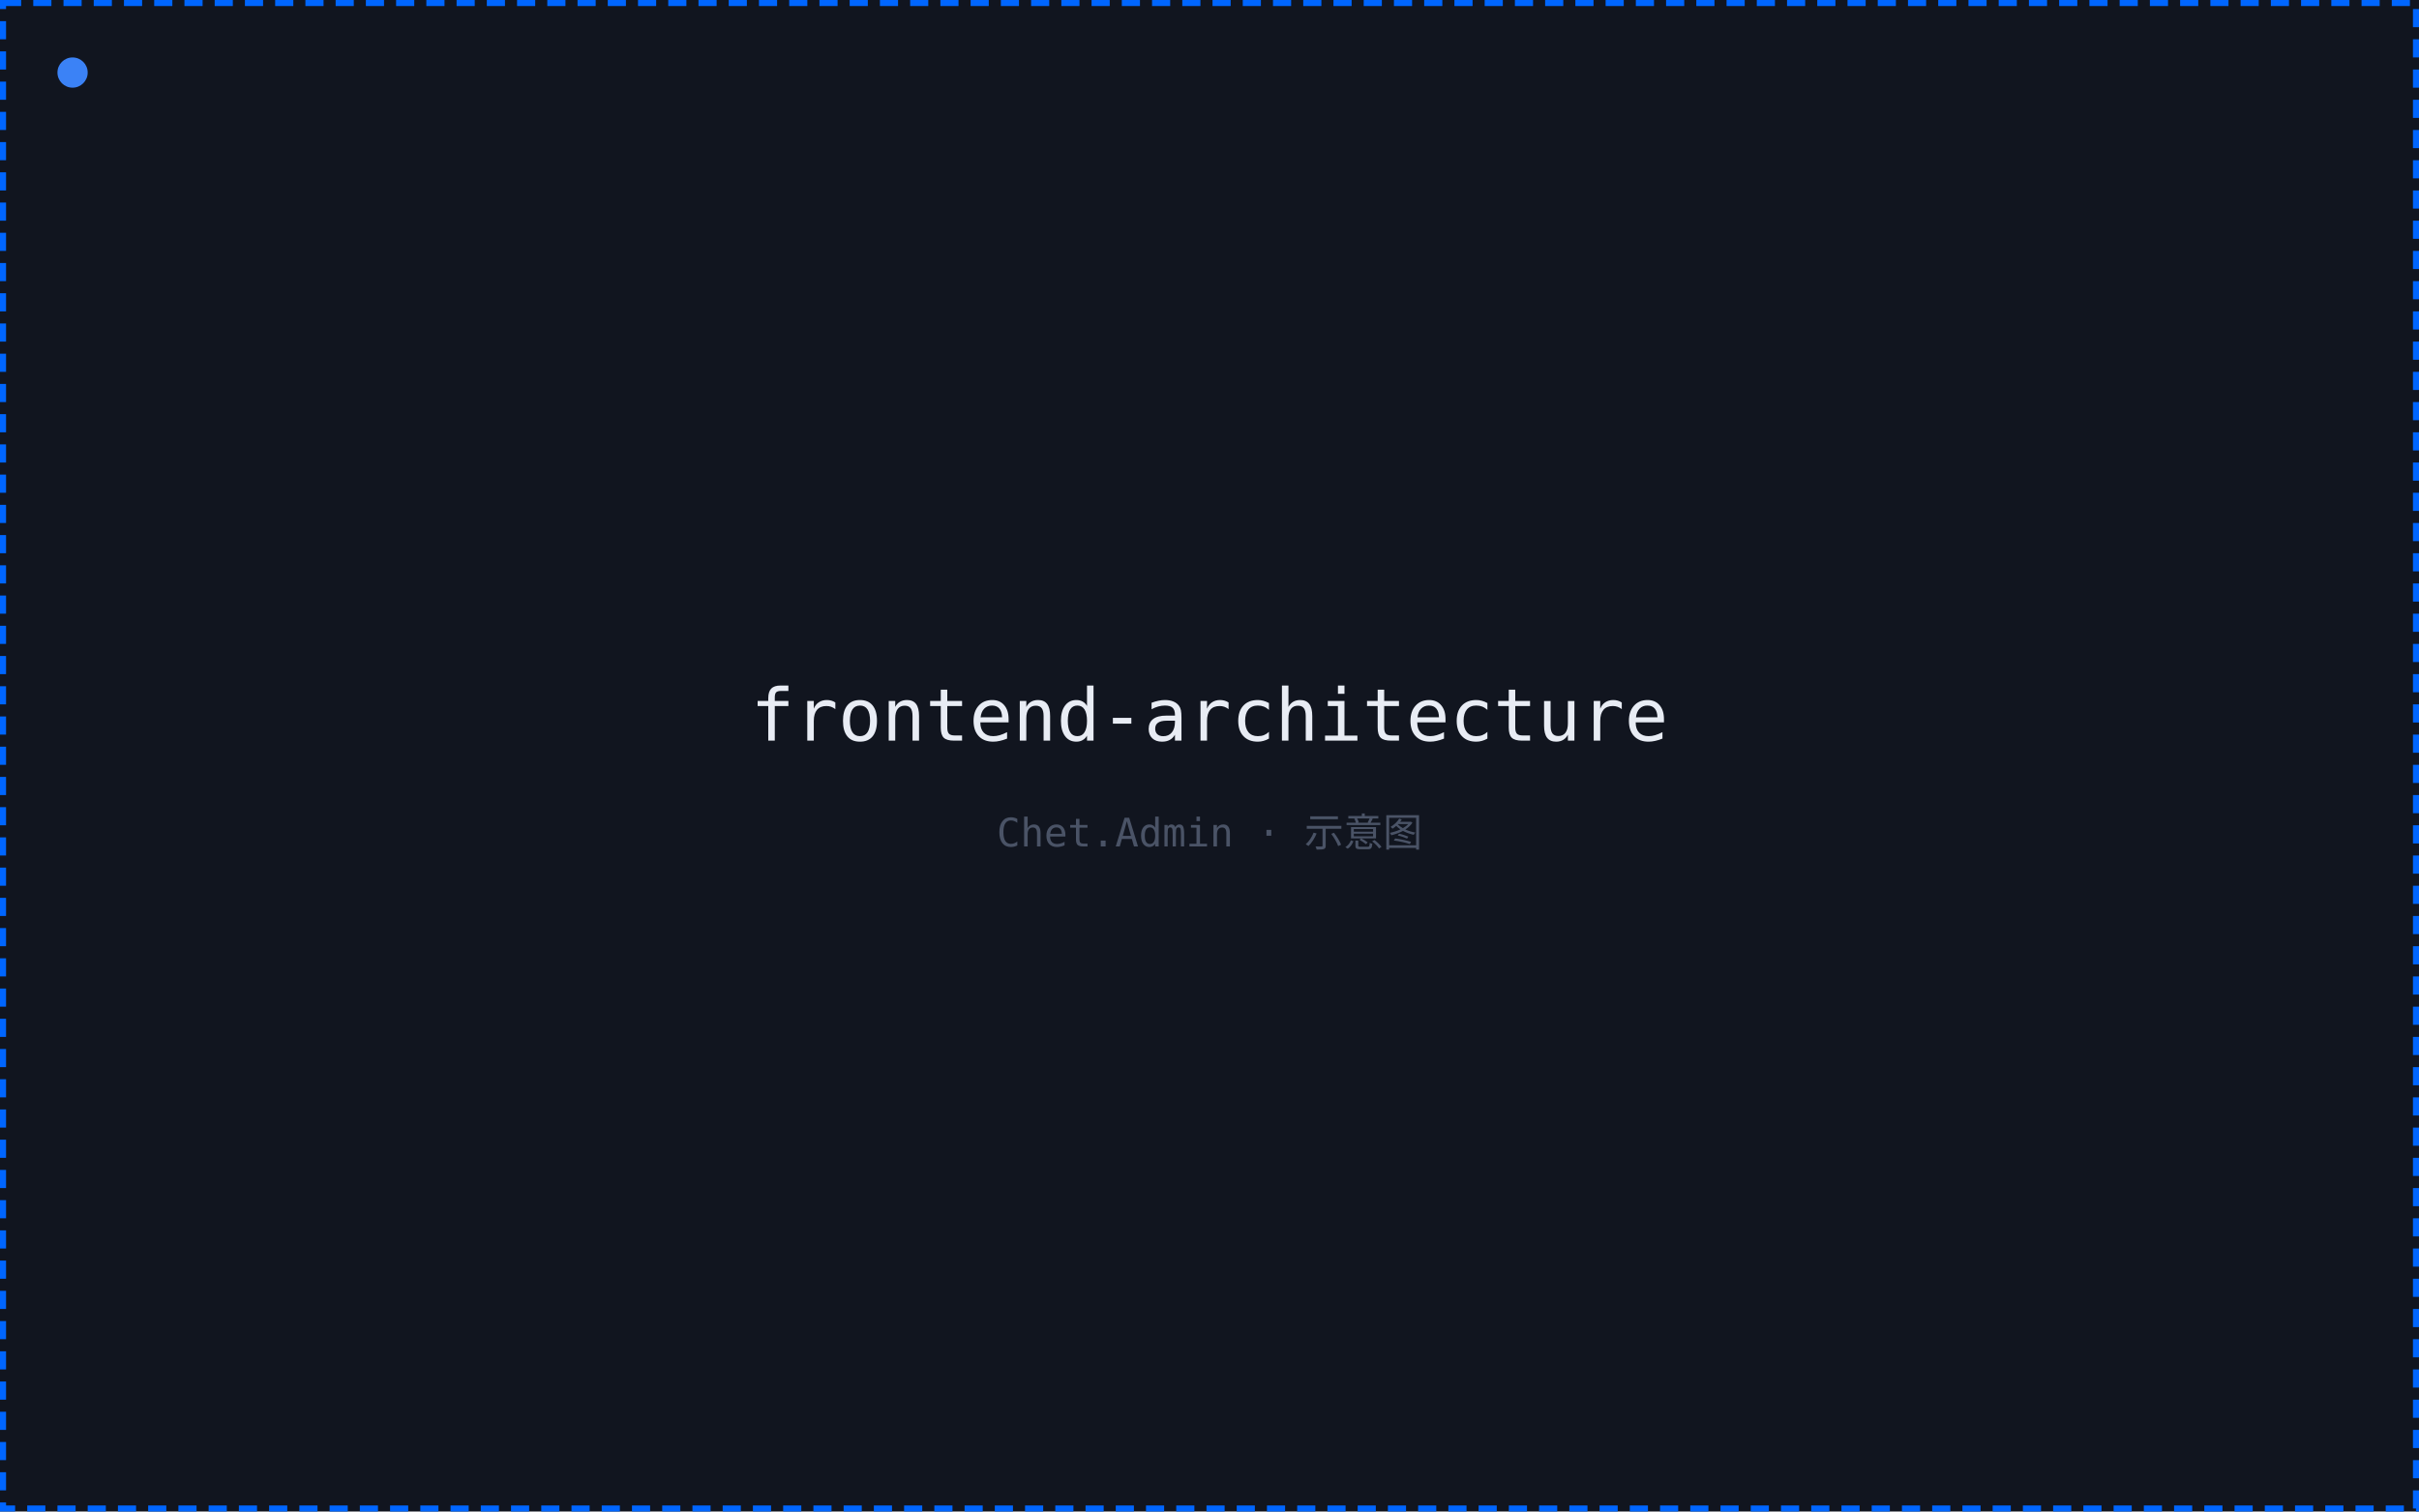
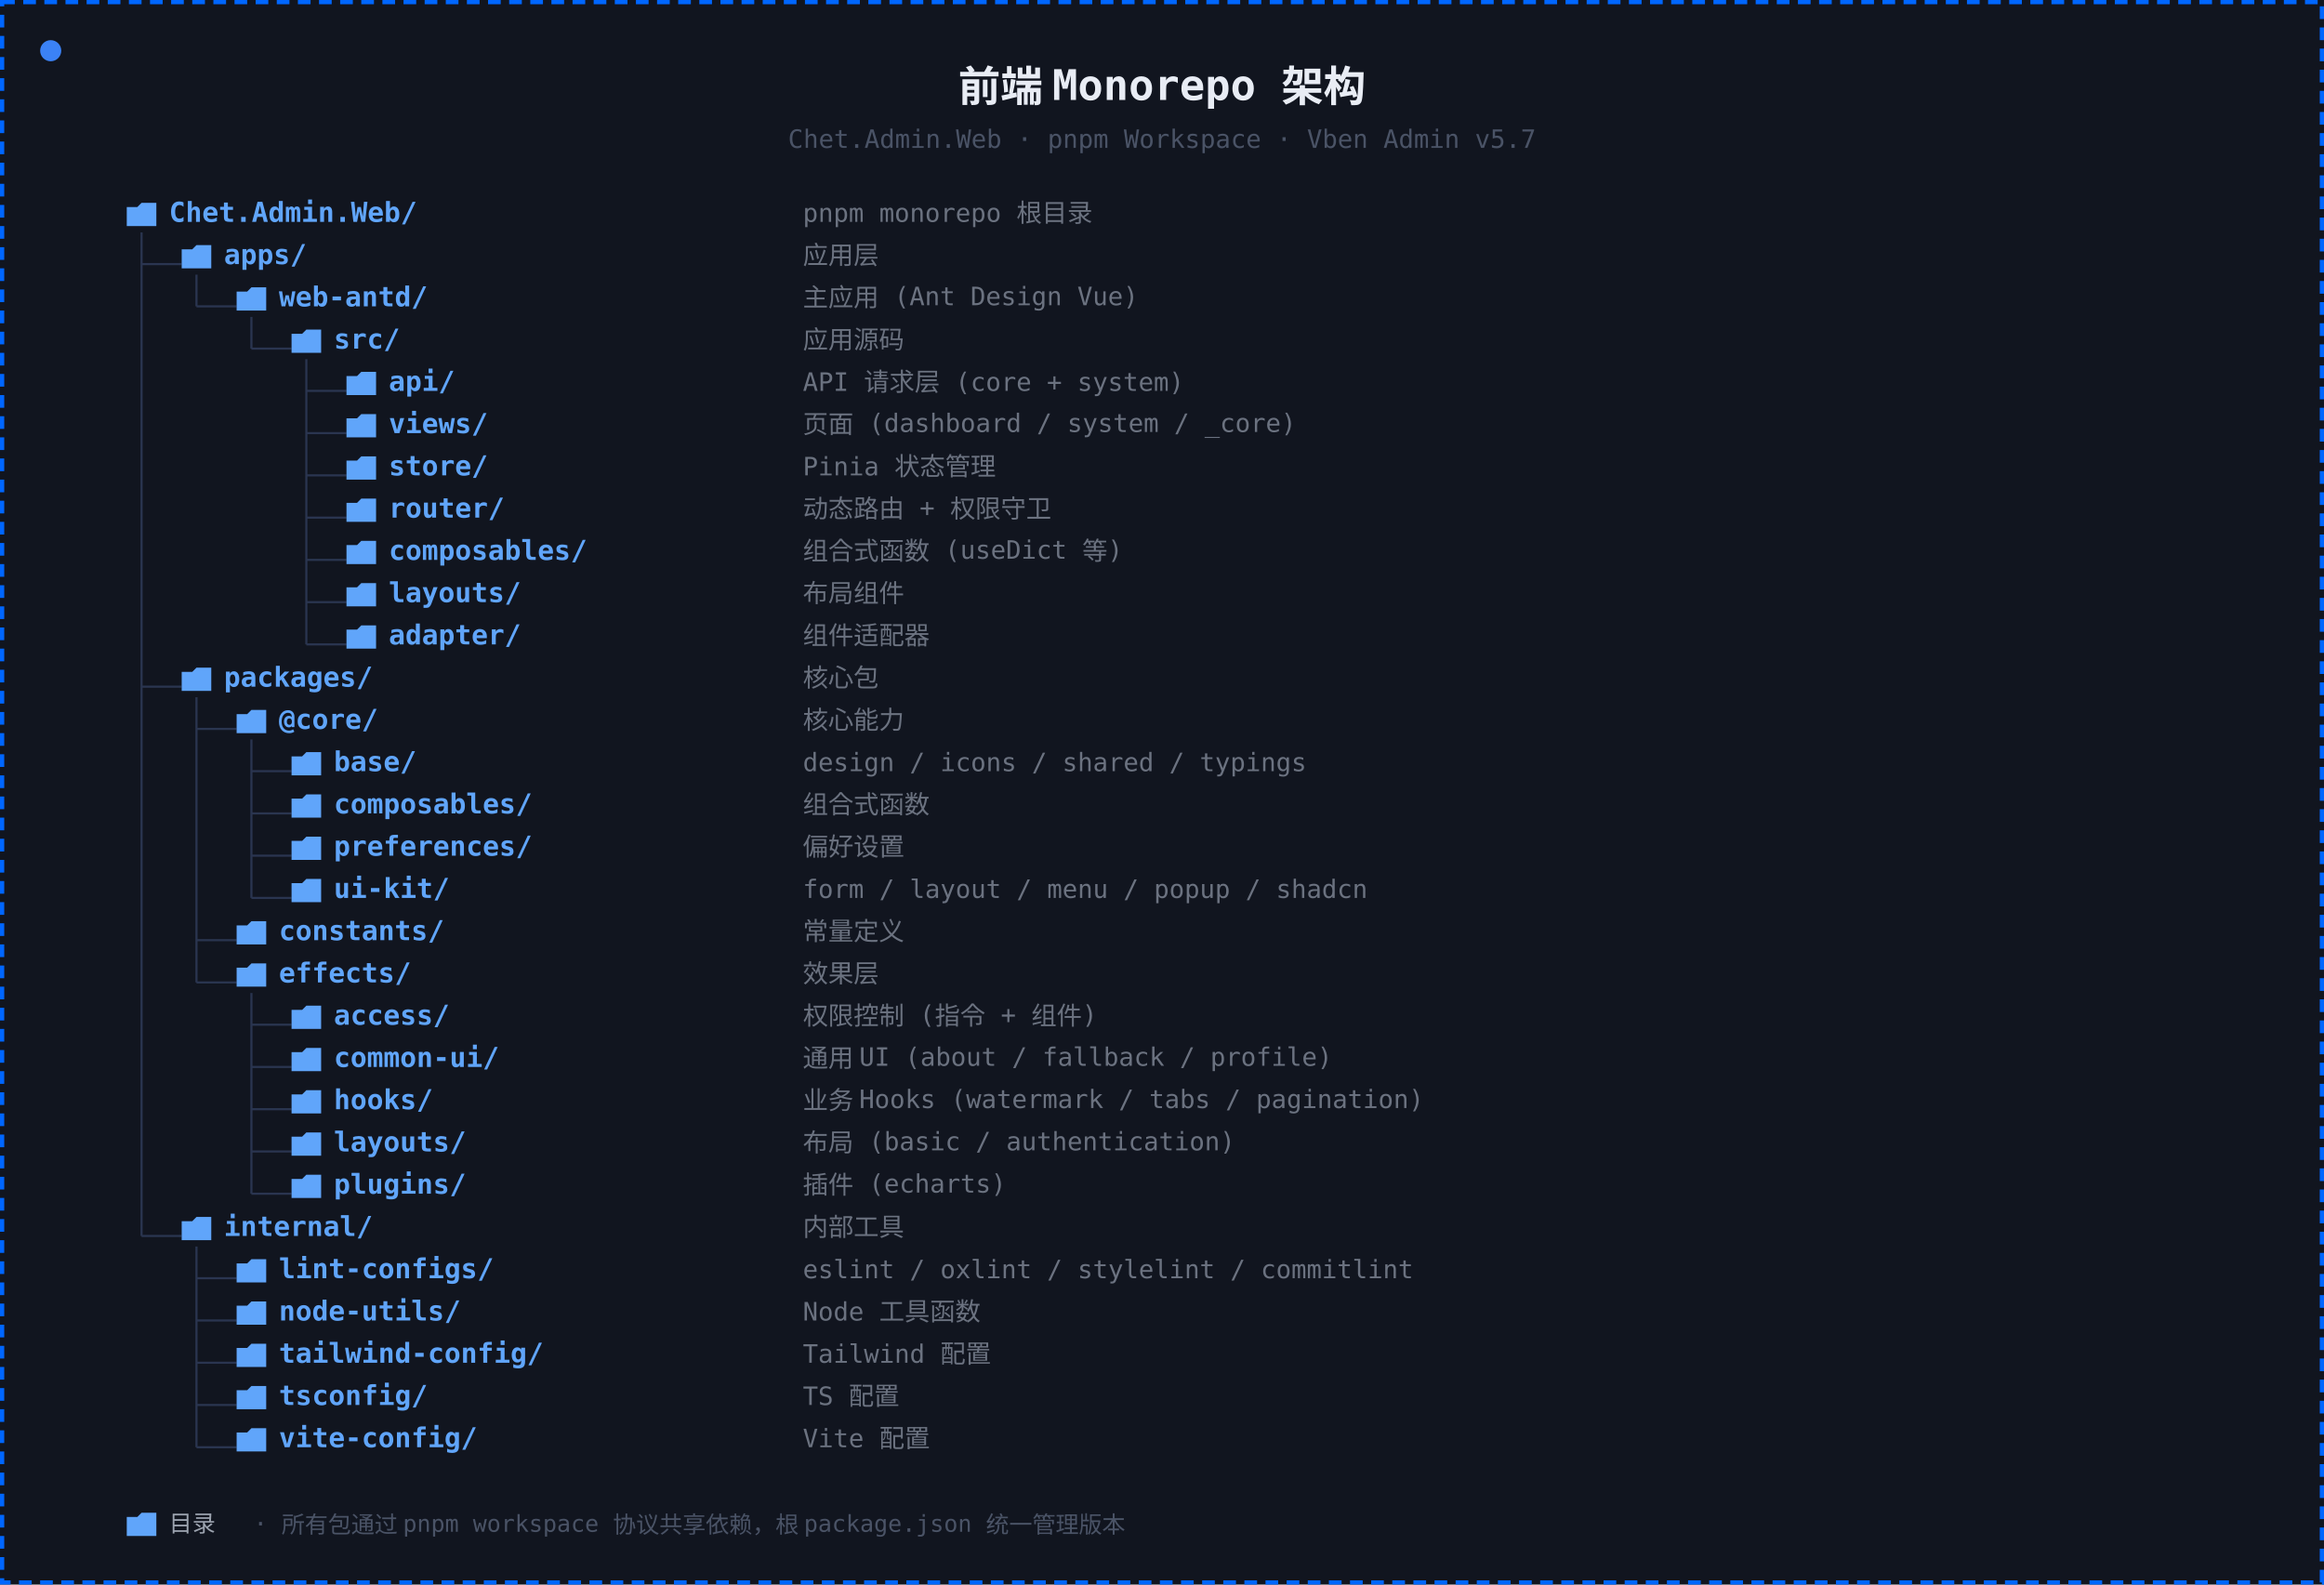
- <svg xmlns="http://www.w3.org/2000/svg" viewBox="0 0 800 500">
-   <rect width="800" height="500" fill="#11151F" />
-   <rect x="1" y="1" width="798" height="498" fill="none" stroke="#0066FF" stroke-width="2" stroke-dasharray="6 4" />
+ <svg xmlns="http://www.w3.org/2000/svg" viewBox="0 0 1100 750" font-family="ui-monospace, 'SF Mono', Menlo, Consolas, monospace">
+   <rect width="1100" height="750" fill="#11151F" />
+   <rect x="1" y="1" width="1098" height="748" fill="none" stroke="#0066FF" stroke-width="2" stroke-dasharray="6 4" />
  <circle cx="24" cy="24" r="5" fill="#3B82F6" />
-   <text x="400" y="245" text-anchor="middle" fill="#E8ECF4" font-family="monospace" font-size="24" font-weight="500">frontend-architecture</text>
-   <text x="400" y="280" text-anchor="middle" fill="#4A5366" font-family="monospace" font-size="13">Chet.Admin · 示意图</text>
+   <defs>
+     <symbol id="folder" viewBox="0 0 14 11">
+       <path d="M0,2 L5,2 L7,0 L14,0 L14,11 L0,11 Z" fill="#60A5FA" />
+     </symbol>
+   </defs>
+   <text x="550" y="48" text-anchor="middle" fill="#E8ECF4" font-size="20" font-weight="600">前端 Monorepo 架构</text>
+   <text x="550" y="70" text-anchor="middle" fill="#4A5366" font-size="12">Chet.Admin.Web · pnpm Workspace · Vben Admin v5.7</text>
+   <g font-size="13">
+     <g stroke="#2A3550" stroke-width="1">
+       <line x1="67" y1="110" x2="67" y2="585" />
+       <line x1="93" y1="130" x2="93" y2="145" />
+       <line x1="119" y1="150" x2="119" y2="165" />
+       <line x1="145" y1="170" x2="145" y2="305" />
+       <line x1="93" y1="330" x2="93" y2="465" />
+       <line x1="119" y1="350" x2="119" y2="425" />
+       <line x1="119" y1="470" x2="119" y2="565" />
+       <line x1="93" y1="590" x2="93" y2="685" />
+     </g>
+     <g stroke="#2A3550" stroke-width="1">
+       <line x1="67" y1="125" x2="86" y2="125" />
+       <line x1="67" y1="325" x2="86" y2="325" />
+       <line x1="67" y1="585" x2="86" y2="585" />
+       <line x1="93" y1="145" x2="112" y2="145" />
+       <line x1="119" y1="165" x2="138" y2="165" />
+       <line x1="145" y1="185" x2="164" y2="185" />
+       <line x1="145" y1="205" x2="164" y2="205" />
+       <line x1="145" y1="225" x2="164" y2="225" />
+       <line x1="145" y1="245" x2="164" y2="245" />
+       <line x1="145" y1="265" x2="164" y2="265" />
+       <line x1="145" y1="285" x2="164" y2="285" />
+       <line x1="145" y1="305" x2="164" y2="305" />
+       <line x1="93" y1="345" x2="112" y2="345" />
+       <line x1="93" y1="445" x2="112" y2="445" />
+       <line x1="93" y1="465" x2="112" y2="465" />
+       <line x1="119" y1="365" x2="138" y2="365" />
+       <line x1="119" y1="385" x2="138" y2="385" />
+       <line x1="119" y1="405" x2="138" y2="405" />
+       <line x1="119" y1="425" x2="138" y2="425" />
+       <line x1="119" y1="485" x2="138" y2="485" />
+       <line x1="119" y1="505" x2="138" y2="505" />
+       <line x1="119" y1="525" x2="138" y2="525" />
+       <line x1="119" y1="545" x2="138" y2="545" />
+       <line x1="119" y1="565" x2="138" y2="565" />
+       <line x1="93" y1="605" x2="112" y2="605" />
+       <line x1="93" y1="625" x2="112" y2="625" />
+       <line x1="93" y1="645" x2="112" y2="645" />
+       <line x1="93" y1="665" x2="112" y2="665" />
+       <line x1="93" y1="685" x2="112" y2="685" />
+     </g>
+     <use href="#folder" x="60" y="96" width="14" height="11" />
+     <text x="80" y="105" fill="#60A5FA" font-weight="700">Chet.Admin.Web/</text>
+     <text x="380" y="105" fill="#6B7280" font-size="12">pnpm monorepo 根目录</text>
+     <use href="#folder" x="86" y="116" width="14" height="11" />
+     <text x="106" y="125" fill="#60A5FA" font-weight="600">apps/</text>
+     <text x="380" y="125" fill="#6B7280" font-size="12">应用层</text>
+     <use href="#folder" x="112" y="136" width="14" height="11" />
+     <text x="132" y="145" fill="#60A5FA" font-weight="600">web-antd/</text>
+     <text x="380" y="145" fill="#6B7280" font-size="12">主应用 (Ant Design Vue)</text>
+     <use href="#folder" x="138" y="156" width="14" height="11" />
+     <text x="158" y="165" fill="#60A5FA" font-weight="600">src/</text>
+     <text x="380" y="165" fill="#6B7280" font-size="12">应用源码</text>
+     <use href="#folder" x="164" y="176" width="14" height="11" />
+     <text x="184" y="185" fill="#60A5FA" font-weight="600">api/</text>
+     <text x="380" y="185" fill="#6B7280" font-size="12">API 请求层 (core + system)</text>
+     <use href="#folder" x="164" y="196" width="14" height="11" />
+     <text x="184" y="205" fill="#60A5FA" font-weight="600">views/</text>
+     <text x="380" y="205" fill="#6B7280" font-size="12">页面 (dashboard / system / _core)</text>
+     <use href="#folder" x="164" y="216" width="14" height="11" />
+     <text x="184" y="225" fill="#60A5FA" font-weight="600">store/</text>
+     <text x="380" y="225" fill="#6B7280" font-size="12">Pinia 状态管理</text>
+     <use href="#folder" x="164" y="236" width="14" height="11" />
+     <text x="184" y="245" fill="#60A5FA" font-weight="600">router/</text>
+     <text x="380" y="245" fill="#6B7280" font-size="12">动态路由 + 权限守卫</text>
+     <use href="#folder" x="164" y="256" width="14" height="11" />
+     <text x="184" y="265" fill="#60A5FA" font-weight="600">composables/</text>
+     <text x="380" y="265" fill="#6B7280" font-size="12">组合式函数 (useDict 等)</text>
+     <use href="#folder" x="164" y="276" width="14" height="11" />
+     <text x="184" y="285" fill="#60A5FA" font-weight="600">layouts/</text>
+     <text x="380" y="285" fill="#6B7280" font-size="12">布局组件</text>
+     <use href="#folder" x="164" y="296" width="14" height="11" />
+     <text x="184" y="305" fill="#60A5FA" font-weight="600">adapter/</text>
+     <text x="380" y="305" fill="#6B7280" font-size="12">组件适配器</text>
+     <use href="#folder" x="86" y="316" width="14" height="11" />
+     <text x="106" y="325" fill="#60A5FA" font-weight="600">packages/</text>
+     <text x="380" y="325" fill="#6B7280" font-size="12">核心包</text>
+     <use href="#folder" x="112" y="336" width="14" height="11" />
+     <text x="132" y="345" fill="#60A5FA" font-weight="600">@core/</text>
+     <text x="380" y="345" fill="#6B7280" font-size="12">核心能力</text>
+     <use href="#folder" x="138" y="356" width="14" height="11" />
+     <text x="158" y="365" fill="#60A5FA" font-weight="600">base/</text>
+     <text x="380" y="365" fill="#6B7280" font-size="12">design / icons / shared / typings</text>
+     <use href="#folder" x="138" y="376" width="14" height="11" />
+     <text x="158" y="385" fill="#60A5FA" font-weight="600">composables/</text>
+     <text x="380" y="385" fill="#6B7280" font-size="12">组合式函数</text>
+     <use href="#folder" x="138" y="396" width="14" height="11" />
+     <text x="158" y="405" fill="#60A5FA" font-weight="600">preferences/</text>
+     <text x="380" y="405" fill="#6B7280" font-size="12">偏好设置</text>
+     <use href="#folder" x="138" y="416" width="14" height="11" />
+     <text x="158" y="425" fill="#60A5FA" font-weight="600">ui-kit/</text>
+     <text x="380" y="425" fill="#6B7280" font-size="12">form / layout / menu / popup / shadcn</text>
+     <use href="#folder" x="112" y="436" width="14" height="11" />
+     <text x="132" y="445" fill="#60A5FA" font-weight="600">constants/</text>
+     <text x="380" y="445" fill="#6B7280" font-size="12">常量定义</text>
+     <use href="#folder" x="112" y="456" width="14" height="11" />
+     <text x="132" y="465" fill="#60A5FA" font-weight="600">effects/</text>
+     <text x="380" y="465" fill="#6B7280" font-size="12">效果层</text>
+     <use href="#folder" x="138" y="476" width="14" height="11" />
+     <text x="158" y="485" fill="#60A5FA" font-weight="600">access/</text>
+     <text x="380" y="485" fill="#6B7280" font-size="12">权限控制 (指令 + 组件)</text>
+     <use href="#folder" x="138" y="496" width="14" height="11" />
+     <text x="158" y="505" fill="#60A5FA" font-weight="600">common-ui/</text>
+     <text x="380" y="505" fill="#6B7280" font-size="12">通用 UI (about / fallback / profile)</text>
+     <use href="#folder" x="138" y="516" width="14" height="11" />
+     <text x="158" y="525" fill="#60A5FA" font-weight="600">hooks/</text>
+     <text x="380" y="525" fill="#6B7280" font-size="12">业务 Hooks (watermark / tabs / pagination)</text>
+     <use href="#folder" x="138" y="536" width="14" height="11" />
+     <text x="158" y="545" fill="#60A5FA" font-weight="600">layouts/</text>
+     <text x="380" y="545" fill="#6B7280" font-size="12">布局 (basic / authentication)</text>
+     <use href="#folder" x="138" y="556" width="14" height="11" />
+     <text x="158" y="565" fill="#60A5FA" font-weight="600">plugins/</text>
+     <text x="380" y="565" fill="#6B7280" font-size="12">插件 (echarts)</text>
+     <use href="#folder" x="86" y="576" width="14" height="11" />
+     <text x="106" y="585" fill="#60A5FA" font-weight="600">internal/</text>
+     <text x="380" y="585" fill="#6B7280" font-size="12">内部工具</text>
+     <use href="#folder" x="112" y="596" width="14" height="11" />
+     <text x="132" y="605" fill="#60A5FA" font-weight="600">lint-configs/</text>
+     <text x="380" y="605" fill="#6B7280" font-size="12">eslint / oxlint / stylelint / commitlint</text>
+     <use href="#folder" x="112" y="616" width="14" height="11" />
+     <text x="132" y="625" fill="#60A5FA" font-weight="600">node-utils/</text>
+     <text x="380" y="625" fill="#6B7280" font-size="12">Node 工具函数</text>
+     <use href="#folder" x="112" y="636" width="14" height="11" />
+     <text x="132" y="645" fill="#60A5FA" font-weight="600">tailwind-config/</text>
+     <text x="380" y="645" fill="#6B7280" font-size="12">Tailwind 配置</text>
+     <use href="#folder" x="112" y="656" width="14" height="11" />
+     <text x="132" y="665" fill="#60A5FA" font-weight="600">tsconfig/</text>
+     <text x="380" y="665" fill="#6B7280" font-size="12">TS 配置</text>
+     <use href="#folder" x="112" y="676" width="14" height="11" />
+     <text x="132" y="685" fill="#60A5FA" font-weight="600">vite-config/</text>
+     <text x="380" y="685" fill="#6B7280" font-size="12">Vite 配置</text>
+   </g>
+   <g font-size="11">
+     <use href="#folder" x="60" y="716" width="14" height="11" />
+     <text x="80" y="725" fill="#9CA3AF">目录</text>
+     <text x="120" y="725" fill="#4A5366">·  所有包通过 pnpm workspace 协议共享依赖，根 package.json 统一管理版本</text>
+   </g>
</svg>
